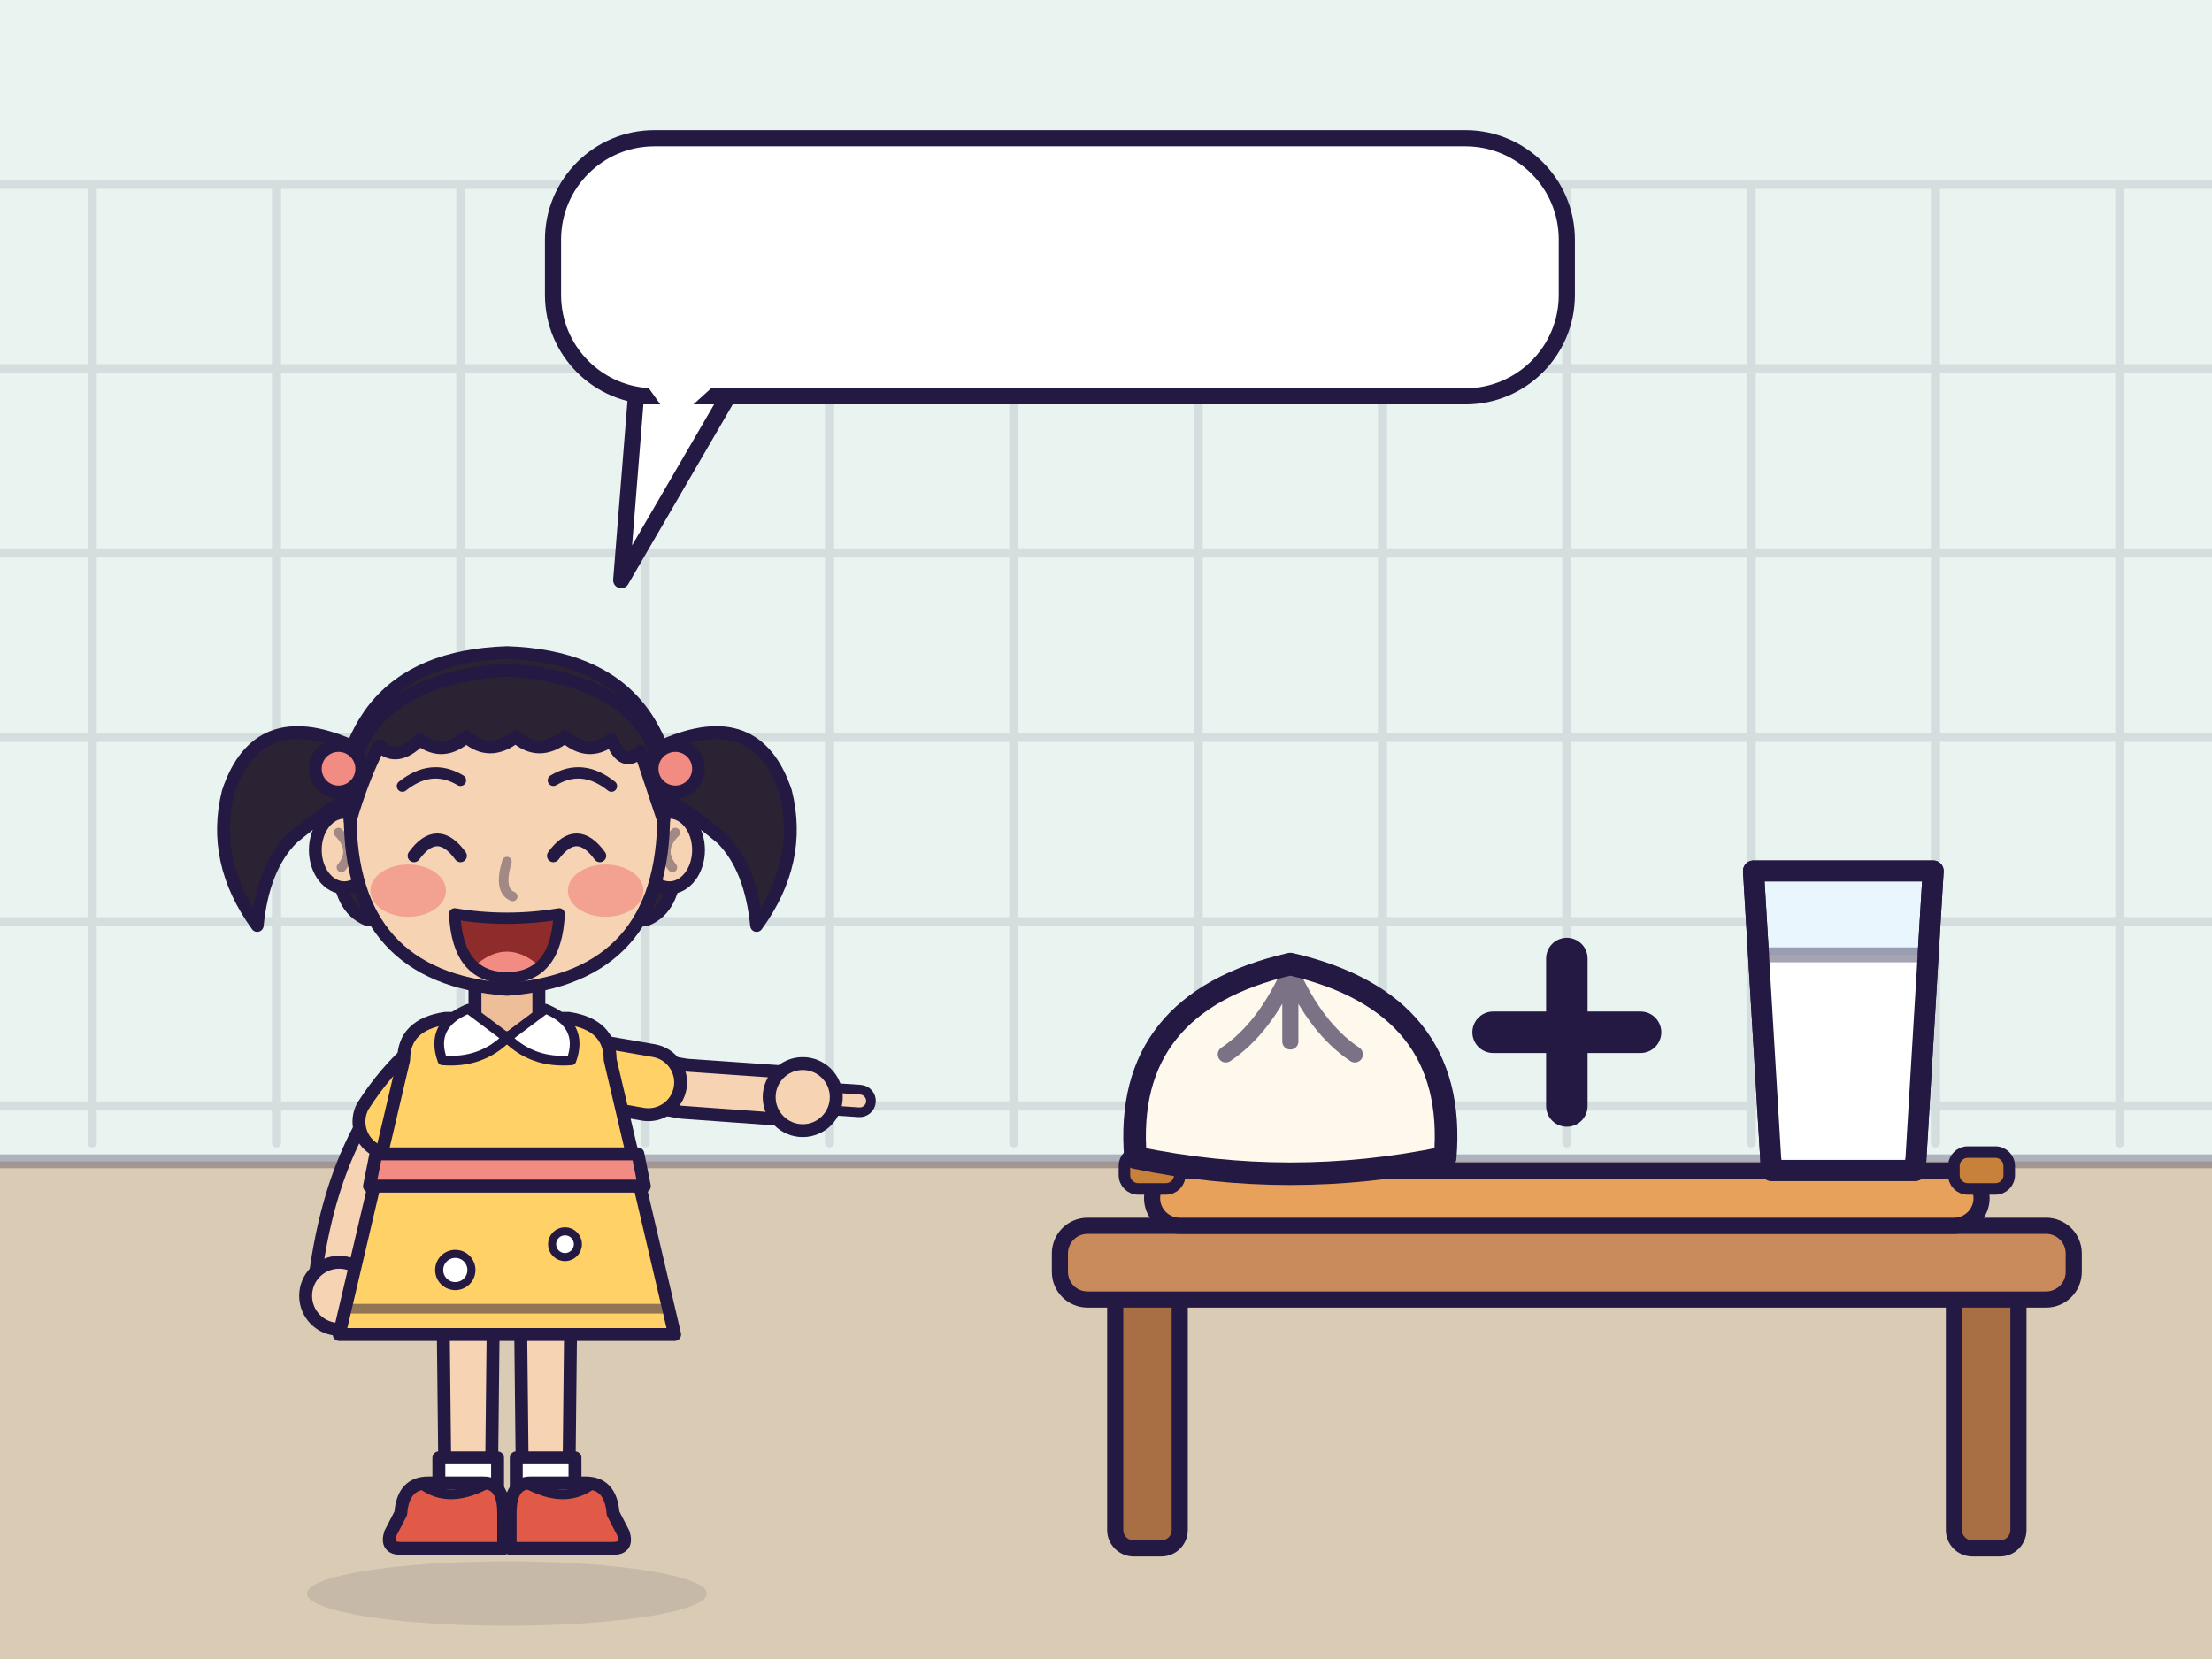
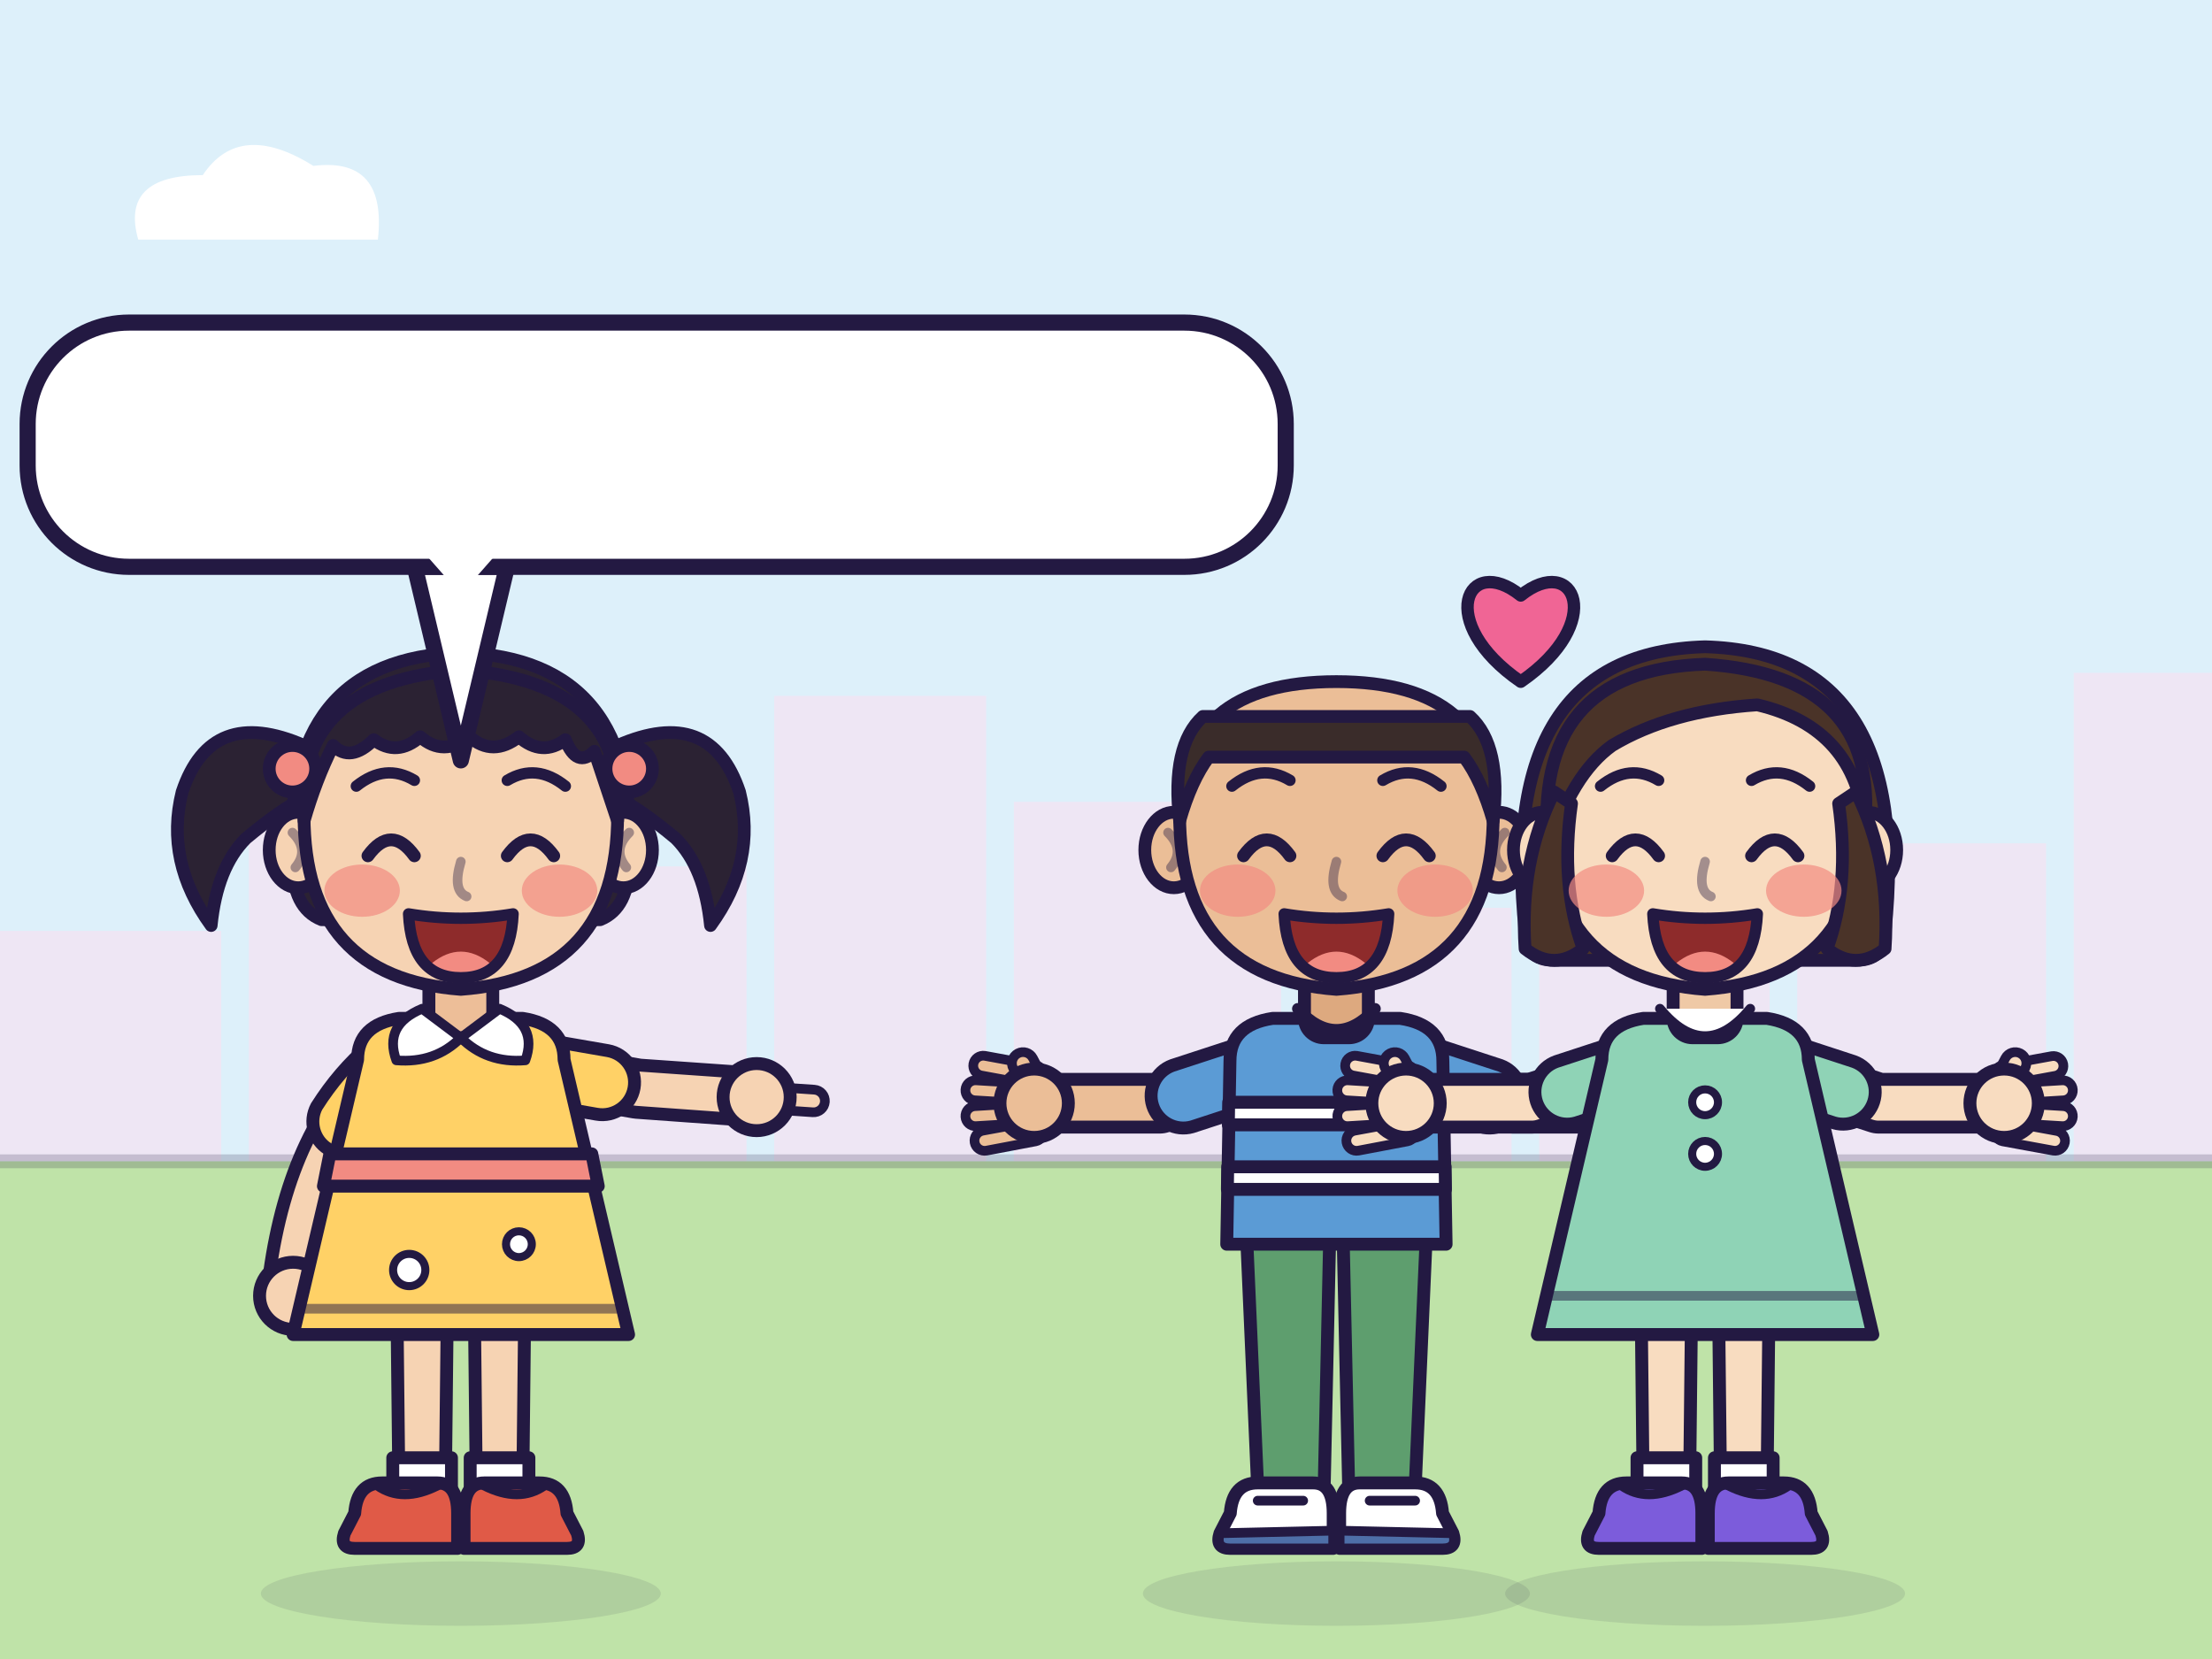
- <svg xmlns="http://www.w3.org/2000/svg" viewBox="0 0 480 360" role="img" aria-label="A tray holds a steamed bun and a glass of milk with a plus sign between them; Little Sister says &quot;包子和牛奶！&quot;">
+ <svg xmlns="http://www.w3.org/2000/svg" viewBox="0 0 480 360" role="img" aria-label="Little Sister points at a boy and a girl holding hands and laughing: &quot;他和她是好朋友。&quot;">
  <g stroke="#231942" stroke-width="3.5" stroke-linejoin="round" stroke-linecap="round">
-     <rect x="0" y="0" width="480" height="360" fill="#E9F4F1" stroke="none" />
-     <path d="M20 40L20 248M60 40L60 248M100 40L100 248M140 40L140 248M180 40L180 248M220 40L220 248M260 40L260 248M300 40L300 248M340 40L340 248M380 40L380 248M420 40L420 248M460 40L460 248M0 40L480 40M0 80L480 80M0 120L480 120M0 160L480 160M0 200L480 200M0 240L480 240" fill="none" stroke-width="2" opacity="0.1" />
-     <rect x="0" y="252" width="480" height="108" fill="#D9CBB4" stroke="none" />
-     <path d="M0 252L480 252" fill="none" stroke-width="3" opacity="0.3" />
-     <g transform="translate(340 336)">
-       <g class="prop p-table">
-         <rect x="-98" y="-58" width="14" height="58" rx="4" fill="#A86F45" />
-         <rect x="84" y="-58" width="14" height="58" rx="4" fill="#A86F45" />
-         <rect x="-110" y="-70" width="220" height="16" rx="6" fill="#C98B5B" />
-       </g>
-     </g>
-     <g transform="translate(340 266)">
-       <g class="prop p-tray">
-         <rect x="-90" y="-12" width="180" height="12" rx="6" fill="#E8A15A" />
-         <rect x="-96" y="-16" width="12" height="8" rx="3" fill="#C8813A" stroke-width="2.5" />
-         <rect x="84" y="-16" width="12" height="8" rx="3" fill="#C8813A" stroke-width="2.5" />
-       </g>
-     </g>
-     <g transform="translate(280 254) scale(1.4 1.4)">
-       <g class="prop p-baozi target">
-         <path d="M-24-2Q-26-26 0-32Q26-26 24-2Q0 3-24-2Z" fill="#FFF8EC" />
-         <path d="M0-31Q-4-22-10-18M0-31Q4-22 10-18M0-31L0-20" fill="none" stroke-width="2.5" opacity="0.6" />
-       </g>
-     </g>
-     <g transform="translate(340 244)">
-       <g class="prop p-plus">
-         <path d="M-16-20L16-20M0-36L0-4" fill="none" stroke-width="9" />
-       </g>
-     </g>
-     <g transform="translate(400 254) scale(1.3 1.3)">
-       <g class="prop p-glass target">
-         <path d="M-15-50L15-50L12 0L-12 0Z" fill="#EAF6FD" />
-         <path d="M-13.6-36L13.6-36L11.8-2L-11.8-2Z" fill="#FFFFFF" stroke="none" />
-         <path d="M-13.6-36L13.6-36" fill="none" stroke-width="2.5" opacity="0.4" />
-         <path d="M-15-50L15-50L12 0L-12 0Z" fill="none" />
-       </g>
-     </g>
-     <g transform="translate(110 336) scale(0.7 0.7)">
+     <rect x="0" y="0" width="480" height="360" fill="#DDF0FA" stroke="none" />
+     <rect x="0" y="202" width="48" height="50" fill="#EEE6F4" stroke="none" />
+     <rect x="54" y="165" width="40" height="87" fill="#EEE6F4" stroke="none" />
+     <rect x="100" y="188" width="62" height="64" fill="#EEE6F4" stroke="none" />
+     <rect x="168" y="151" width="46" height="101" fill="#EEE6F4" stroke="none" />
+     <rect x="220" y="174" width="58" height="78" fill="#EEE6F4" stroke="none" />
+     <rect x="284" y="197" width="44" height="55" fill="#EEE6F4" stroke="none" />
+     <rect x="334" y="160" width="50" height="92" fill="#EEE6F4" stroke="none" />
+     <rect x="390" y="183" width="54" height="69" fill="#EEE6F4" stroke="none" />
+     <rect x="450" y="146" width="30" height="106" fill="#EEE6F4" stroke="none" />
+     <rect x="0" y="252" width="480" height="108" fill="#BFE3A8" stroke="none" />
+     <path d="M0 252L480 252" fill="none" stroke-width="3" opacity="0.2" />
+     <path d="M30 52Q26 38 44 38Q52 26 68 36Q84 34 82 52Z" fill="#FFFFFF" stroke="none" />
+     <g transform="translate(330 150) scale(0.9 0.9)">
+       <g class="prop p-heart">
+         <path d="M0-2.3C-20.8-16.6-13-33.5 0-23.1C13-33.5 20.8-16.6 0-2.3Z" fill="#F06595" stroke-width="3" />
+       </g>
+     </g>
+     <g transform="translate(100 336) scale(0.7 0.7)">
      <g class="char c-1 ch-meimei">
        <g transform="translate(-150 -432)">
          <ellipse class="shadow" cx="150" cy="446" rx="62" ry="10" fill="#231942" stroke="none" opacity="0.1" />
          <g class="figure" stroke="#231942" stroke-width="4" stroke-linejoin="round" stroke-linecap="round">
            <g class="legs">
              <path d="M129.9 329.7L146.1 329.7L145.1 422.6L130.9 422.6Z" fill="#F6D3B3" />
              <path d="M128.9 403.9L147.1 403.9L147.1 422.6L128.9 422.6Z" fill="#FFFFFF" />
              <path d="M153.9 329.7L170.1 329.7L169.1 422.6L154.9 422.6Z" fill="#F6D3B3" />
              <path d="M152.9 403.9L171.1 403.9L171.1 422.6L152.9 422.6Z" fill="#FFFFFF" />
              <path d="M149 421.1Q149 411.7 142.8 411.7L125.6 411.7Q117.8 411.7 117.1 421.1L113.9 427.3Q112.4 432 117.1 432L149 432Z" fill="#E05A47" />
              <path d="M124.1 412.5Q131.9 418 142.8 412.5" fill="none" stroke-width="3" />
              <path d="M151 421.1Q151 411.7 157.2 411.7L174.4 411.7Q182.2 411.7 182.9 421.1L186.1 427.3Q187.6 432 182.9 432L151 432Z" fill="#E05A47" />
              <path d="M175.9 412.5Q168.1 418 157.2 412.5" fill="none" stroke-width="3" />
            </g>
            <g transform="translate(150 333.7)">
              <g class="upper">
                <g transform="translate(-150 -333.7)">
                  <g transform="translate(172 283.7)">
                    <g class="arm-left act">
                      <g transform="translate(-172 -283.7)">
                        <path d="M170.7 291L203.5 296.7A7.4 7.4 0 0 0 204.3 296.8L236.2 299.1A7.4 7.4 0 0 0 237.2 284.4L205.7 282.2L173.3 276.5A7.4 7.4 0 0 0 170.7 291Z" fill="#F6D3B3" />
                        <path d="M170.3 293.6L192.1 297.4A10 10 0 0 0 195.6 277.7L173.7 273.9A10 10 0 0 0 170.3 293.6Z" fill="#FFD166" />
                        <path d="M241.4 295.6L259.1 296.8A3.5 3.5 0 0 0 259.6 289.8L241.9 288.6A3.5 3.5 0 0 0 241.4 295.6Z" fill="#F6D3B3" stroke-width="3" />
                        <circle class="hand" cx="241.7" cy="292.1" r="10.4" fill="#F6D3B3" />
                      </g>
                    </g>
                  </g>
                  <g transform="translate(128 283.7)">
                    <g class="arm-right">
                      <g transform="translate(-128 -283.7)">
                        <path d="M123.2 278.1Q97.1 300.4 90.7 346.7A7.4 7.4 0 0 0 105.3 348.7Q110.9 308 132.8 289.3A7.4 7.4 0 0 0 123.2 278.1Z" fill="#F6D3B3" />
                        <path d="M121.5 276.1Q112.2 284.1 105.3 295A10 10 0 0 0 122.2 305.6Q127.5 297.3 134.5 291.3A10 10 0 0 0 121.5 276.1Z" fill="#FFD166" />
                        <circle class="hand" cx="98" cy="353.7" r="10.4" fill="#F6D3B3" />
                      </g>
                    </g>
                  </g>
                  <g class="body">
                    <path d="M118 280.5Q118 269.7 130.8 267.7L169.2 267.7Q182 269.7 182 280.5L202 365.7L98 365.7Z" fill="#FFD166" />
                    <path d="M109.4 309.7L190.6 309.7L192.6 319.7L107.4 319.7Z" fill="#F28B82" />
                    <g class="neck">
                      <rect x="140.1" y="250.7" width="19.8" height="23" rx="6" fill="#EDBE98" />
                    </g>
                    <path d="M138 264.7Q126 269.7 130 280.7Q142 281.7 150 273.7Z" fill="#FFFFFF" stroke-width="3" />
                    <path d="M162 264.7Q174 269.7 170 280.7Q158 281.7 150 273.7Z" fill="#FFFFFF" stroke-width="3" />
                    <circle cx="134" cy="345.7" r="5" fill="#FFFFFF" stroke-width="2.5" />
                    <circle cx="168" cy="337.7" r="4" fill="#FFFFFF" stroke-width="2.5" />
                    <path d="M101.6 357.7L198.4 357.7" fill="none" stroke-width="3" opacity="0.5" />
                  </g>
                  <g transform="translate(150 258.7)">
                    <g class="head">
                      <g transform="translate(-150 -258.7)">
                        <g transform="translate(150 210.1) scale(0.9)" stroke-width="4.4">
                          <g class="hair-back">
                            <path d="M-54-30Q-86-44-96-14Q-102 10-86 32Q-84 12-74 2Q-62-8-54-12Z" fill="#2B2233" />
                            <path d="M54-30Q86-44 96-14Q102 10 86 32Q84 12 74 2Q62-8 54-12Z" fill="#2B2233" />
                            <path d="M-58 10Q-62-60 0-62Q62-60 58 10Q58 26 48 30L-48 30Q-58 26-58 10Z" fill="#2B2233" />
                          </g>
                          <g class="ears">
                            <ellipse cx="-56" cy="6" rx="10" ry="13" fill="#F6D3B3" />
                            <ellipse cx="56" cy="6" rx="10" ry="13" fill="#F6D3B3" />
                            <path d="M-58 0Q-52 6-57 12" fill="none" stroke-width="3.3" opacity="0.4" />
                            <path d="M58 0Q52 6 57 12" fill="none" stroke-width="3.3" opacity="0.4" />
                          </g>
                          <path class="face" d="M-54-6Q-54-52 0-52Q54-52 54-6Q54 50 0 54Q-54 50-54-6Z" fill="#F6D3B3" />
                          <g class="hair">
                            <path d="M-54-4Q-58-52 0-56Q58-52 54-4Q50-16 46-28Q40-22 36-32Q28-26 20-33Q11-26 3-33Q-6-26-14-33Q-22-26-30-32Q-38-24-44-30Q-50-18-54-4Z" fill="#2B2233" />
                            <circle cx="-58" cy="-22" r="8" fill="#F28B82" />
                            <circle cx="58" cy="-22" r="8" fill="#F28B82" />
                          </g>
                          <g class="cheeks">
                            <ellipse cx="-34" cy="20" rx="13" ry="9" fill="#F28B82" stroke="none" opacity="0.7" />
                            <ellipse cx="34" cy="20" rx="13" ry="9" fill="#F28B82" stroke="none" opacity="0.7" />
                          </g>
                          <g class="brows">
                            <path d="M-36-16Q-26-24-16-18M16-18Q26-24 36-16" fill="none" stroke-width="3.9" />
                          </g>
                          <g transform="translate(0 4)">
                            <g class="eyes">
                              <g transform="translate(0 -4)">
                                <path d="M-32 8Q-24-3-16 8M16 8Q24-3 32 8" fill="none" stroke-width="4.4" />
                              </g>
                            </g>
                          </g>
                          <g class="nose">
                            <path d="M0 10Q-3 20 2 22" fill="none" stroke-width="3.3" opacity="0.4" />
                          </g>
                          <g class="mouth">
                            <path d="M-18 28Q0 31 18 28Q17 50 0 50Q-17 50-18 28Z" fill="#8E2B2B" stroke="none" />
                            <path d="M-10 45Q0 37 10 45Q6 50 0 50Q-6 50-10 45Z" fill="#F28B82" stroke="none" />
                            <path d="M-18 28Q0 31 18 28Q17 50 0 50Q-17 50-18 28Z" fill="none" stroke-width="3.9" />
                          </g>
                        </g>
                      </g>
                    </g>
                  </g>
                </g>
              </g>
            </g>
          </g>
        </g>
      </g>
    </g>
-     <g transform="translate(134.8 125.9)">
-       <g class="bubble b-1 has-text">
-         <g transform="translate(-134.8 -125.9)">
-           <path d="M138 86L134.8 125.9L158 86Z" fill="#FFFFFF" />
-           <rect x="120" y="30" width="220" height="56" rx="22" fill="#FFFFFF" />
-           <path d="M139.2 82L146.1 91.7L156.8 82Z" fill="#FFFFFF" stroke="none" />
+     <g transform="translate(290 336) scale(0.7 0.7)">
+       <g class="char c-2 ch-boy">
+         <g transform="translate(-150 -432)">
+           <ellipse class="shadow" cx="150" cy="446" rx="60" ry="10" fill="#231942" stroke="none" opacity="0.1" />
+           <g class="figure" stroke="#231942" stroke-width="4" stroke-linejoin="round" stroke-linecap="round">
+             <g class="legs">
+               <path d="M122 331.7L148 331.7L146 422.6L126 422.6Z" fill="#5E9E6E" />
+               <path d="M178 331.7L152 331.7L154 422.6L174 422.6Z" fill="#5E9E6E" />
+               <path d="M149 421.1Q149 411.7 142.8 411.7L125.6 411.7Q117.8 411.7 117.1 421.1L113.9 427.3Q112.4 432 117.1 432L149 432Z" fill="#FFFFFF" />
+               <path d="M113.9 427.3Q112.4 432 117.1 432L149 432L149 426.5Z" fill="#4E6FA8" stroke-width="3" />
+               <path d="M125.6 417.2L139.7 417.2" fill="none" stroke-width="3" />
+               <path d="M151 421.1Q151 411.7 157.2 411.7L174.4 411.7Q182.2 411.7 182.9 421.1L186.1 427.3Q187.6 432 182.9 432L151 432Z" fill="#FFFFFF" />
+               <path d="M186.1 427.3Q187.6 432 182.9 432L151 432L151 426.5Z" fill="#4E6FA8" stroke-width="3" />
+               <path d="M174.4 417.2L160.3 417.2" fill="none" stroke-width="3" />
+             </g>
+             <g transform="translate(150 331.7)">
+               <g class="upper">
+                 <g transform="translate(-150 -331.7)">
+                   <g transform="translate(173 283.7)">
+                     <g class="arm-left">
+                       <g transform="translate(-173 -283.7)">
+                         <path d="M170.7 290.7L202.4 301A7.4 7.4 0 0 0 204.7 301.4L236.7 301.4A7.4 7.4 0 0 0 236.7 286.6L205.8 286.6L175.3 276.7A7.4 7.4 0 0 0 170.7 290.7Z" fill="#EBBE97" />
+                         <path d="M169.9 293.2L194.7 301.3A10 10 0 0 0 200.9 282.3L176.1 274.2A10 10 0 0 0 169.9 293.2Z" fill="#5B9BD5" />
+                         <path d="M244.3 288.3L259.6 285.5A3.1 3.1 0 0 0 258.5 279.4L243.2 282.2A3.1 3.1 0 0 0 244.3 288.3Z" fill="#EBBE97" stroke-width="3" />
+                         <path d="M243.9 294.2L262.1 293.1A3.1 3.1 0 0 0 261.7 286.9L243.5 288A3.1 3.1 0 0 0 243.9 294.2Z" fill="#EBBE97" stroke-width="3" />
+                         <path d="M243.5 300L261.7 301.1A3.1 3.1 0 0 0 262.1 294.9L243.9 293.8A3.1 3.1 0 0 0 243.5 300Z" fill="#EBBE97" stroke-width="3" />
+                         <path d="M243.2 305.8L259 308.7A3.1 3.1 0 0 0 260.1 302.6L244.3 299.7A3.1 3.1 0 0 0 243.2 305.8Z" fill="#EBBE97" stroke-width="3" />
+                         <path d="M243.6 295.6L250.2 283.2A3.4 3.4 0 0 0 244.1 280L237.6 292.4A3.4 3.4 0 0 0 243.6 295.6Z" fill="#EBBE97" stroke-width="3" />
+                         <circle class="hand" cx="243.7" cy="294" r="10.6" fill="#EBBE97" />
+                       </g>
+                     </g>
+                   </g>
+                   <g transform="translate(127 283.7)">
+                     <g class="arm-right">
+                       <g transform="translate(-127 -283.7)">
+                         <path d="M124.7 276.7L94.2 286.6L63.3 286.6A7.4 7.4 0 0 0 63.3 301.4L95.3 301.4A7.4 7.4 0 0 0 97.6 301L129.3 290.7A7.4 7.4 0 0 0 124.7 276.7Z" fill="#EBBE97" />
+                         <path d="M123.9 274.2L99.1 282.3A10 10 0 0 0 105.3 301.3L130.1 293.2A10 10 0 0 0 123.9 274.2Z" fill="#5B9BD5" />
+                         <path d="M55.7 299.7L40.4 302.5A3.1 3.1 0 0 0 41.5 308.7L56.8 305.8A3.1 3.1 0 0 0 55.7 299.7Z" fill="#EBBE97" stroke-width="3" />
+                         <path d="M56.1 293.8L37.9 294.9A3.1 3.1 0 0 0 38.3 301.1L56.5 300A3.1 3.1 0 0 0 56.1 293.8Z" fill="#EBBE97" stroke-width="3" />
+                         <path d="M56.5 288L38.3 286.9A3.1 3.1 0 0 0 37.9 293.1L56.1 294.2A3.1 3.1 0 0 0 56.5 288Z" fill="#EBBE97" stroke-width="3" />
+                         <path d="M56.8 282.2L41 279.3A3.1 3.1 0 0 0 39.9 285.4L55.7 288.3A3.1 3.1 0 0 0 56.8 282.2Z" fill="#EBBE97" stroke-width="3" />
+                         <path d="M62.4 292.4L55.9 280A3.4 3.4 0 0 0 49.8 283.2L56.4 295.6A3.4 3.4 0 0 0 62.4 292.4Z" fill="#EBBE97" stroke-width="3" />
+                         <circle class="hand" cx="56.3" cy="294" r="10.6" fill="#EBBE97" />
+                       </g>
+                     </g>
+                   </g>
+                   <g class="body">
+                     <path d="M117 280.9Q117 269.7 130.2 267.7L169.8 267.7Q183 269.7 183 280.9L184 337.7L116 337.7Z" fill="#5B9BD5" />
+                     <path d="M116.6 293.7L183.4 293.7L183.5 300.7L116.5 300.7Z" fill="#FFFFFF" />
+                     <path d="M116.3 313.7L183.7 313.7L183.8 320.7L116.2 320.7Z" fill="#FFFFFF" />
+                     <g class="neck">
+                       <rect x="140.1" y="250.7" width="19.8" height="23" rx="6" fill="#DDA97F" />
+                     </g>
+                     <path d="M138 264.7Q150 277.7 162 264.7" fill="none" stroke-width="3.5" />
+                   </g>
+                   <g transform="translate(150 258.7)">
+                     <g class="head">
+                       <g transform="translate(-150 -258.7)">
+                         <g transform="translate(150 210.1) scale(0.9)" stroke-width="4.4">
+                           <g class="ears">
+                             <ellipse cx="-56" cy="6" rx="10" ry="13" fill="#EBBE97" />
+                             <ellipse cx="56" cy="6" rx="10" ry="13" fill="#EBBE97" />
+                             <path d="M-58 0Q-52 6-57 12" fill="none" stroke-width="3.3" opacity="0.4" />
+                             <path d="M58 0Q52 6 57 12" fill="none" stroke-width="3.3" opacity="0.4" />
+                           </g>
+                           <path class="face" d="M-54-6Q-54-52 0-52Q54-52 54-6Q54 50 0 54Q-54 50-54-6Z" fill="#EBBE97" />
+                           <g class="hair">
+                             <path d="M-54-4Q-57-30-46-40L46-40Q57-30 54-4Q50-18 44-26L-44-26Q-50-18-54-4Z" fill="#3A2C2A" />
+                           </g>
+                           <g class="cheeks">
+                             <ellipse cx="-34" cy="20" rx="13" ry="9" fill="#F28B82" stroke="none" opacity="0.7" />
+                             <ellipse cx="34" cy="20" rx="13" ry="9" fill="#F28B82" stroke="none" opacity="0.7" />
+                           </g>
+                           <g class="brows">
+                             <path d="M-36-16Q-26-24-16-18M16-18Q26-24 36-16" fill="none" stroke-width="3.9" />
+                           </g>
+                           <g transform="translate(0 4)">
+                             <g class="eyes">
+                               <g transform="translate(0 -4)">
+                                 <path d="M-32 8Q-24-3-16 8M16 8Q24-3 32 8" fill="none" stroke-width="4.4" />
+                               </g>
+                             </g>
+                           </g>
+                           <g class="nose">
+                             <path d="M0 10Q-3 20 2 22" fill="none" stroke-width="3.3" opacity="0.4" />
+                           </g>
+                           <g class="mouth">
+                             <path d="M-18 28Q0 31 18 28Q17 50 0 50Q-17 50-18 28Z" fill="#8E2B2B" stroke="none" />
+                             <path d="M-10 45Q0 37 10 45Q6 50 0 50Q-6 50-10 45Z" fill="#F28B82" stroke="none" />
+                             <path d="M-18 28Q0 31 18 28Q17 50 0 50Q-17 50-18 28Z" fill="none" stroke-width="3.9" />
+                           </g>
+                         </g>
+                       </g>
+                     </g>
+                   </g>
+                 </g>
+               </g>
+             </g>
+           </g>
+         </g>
+       </g>
+     </g>
+     <g transform="translate(370 336) scale(0.7 0.7)">
+       <g class="char c-3 ch-girl">
+         <g transform="translate(-150 -432)">
+           <ellipse class="shadow" cx="150" cy="446" rx="62" ry="10" fill="#231942" stroke="none" opacity="0.1" />
+           <g class="figure" stroke="#231942" stroke-width="4" stroke-linejoin="round" stroke-linecap="round">
+             <g class="legs">
+               <path d="M129.9 329.7L146.1 329.7L145.1 422.6L130.9 422.6Z" fill="#F8DCC0" />
+               <path d="M128.9 403.9L147.1 403.9L147.1 422.6L128.9 422.6Z" fill="#FFFFFF" />
+               <path d="M153.9 329.7L170.1 329.7L169.1 422.6L154.9 422.6Z" fill="#F8DCC0" />
+               <path d="M152.9 403.9L171.1 403.9L171.1 422.6L152.9 422.6Z" fill="#FFFFFF" />
+               <path d="M149 421.1Q149 411.7 142.8 411.7L125.6 411.7Q117.8 411.7 117.1 421.1L113.9 427.3Q112.4 432 117.1 432L149 432Z" fill="#7C5CDB" />
+               <path d="M124.1 412.5Q131.9 418 142.8 412.5" fill="none" stroke-width="3" />
+               <path d="M151 421.1Q151 411.7 157.2 411.7L174.4 411.7Q182.2 411.7 182.9 421.1L186.1 427.3Q187.6 432 182.9 432L151 432Z" fill="#7C5CDB" />
+               <path d="M175.9 412.5Q168.1 418 157.2 412.5" fill="none" stroke-width="3" />
+             </g>
+             <g transform="translate(150 333.7)">
+               <g class="upper">
+                 <g transform="translate(-150 -333.7)">
+                   <g transform="translate(172 283.7)">
+                     <g class="arm-left">
+                       <g transform="translate(-172 -283.7)">
+                         <path d="M169.7 290.7L201.4 301A7.4 7.4 0 0 0 203.7 301.4L235.7 301.4A7.4 7.4 0 0 0 235.7 286.6L204.8 286.6L174.3 276.7A7.4 7.4 0 0 0 169.7 290.7Z" fill="#F8DCC0" />
+                         <path d="M168.9 293.2L190 300.1A10 10 0 0 0 196.2 281.1L175.1 274.2A10 10 0 0 0 168.9 293.2Z" fill="#8FD3B6" />
+                         <path d="M243.3 288.3L258.6 285.5A3.1 3.1 0 0 0 257.5 279.4L242.2 282.2A3.1 3.1 0 0 0 243.3 288.3Z" fill="#F8DCC0" stroke-width="3" />
+                         <path d="M242.9 294.2L261.1 293.1A3.1 3.1 0 0 0 260.7 286.9L242.5 288A3.1 3.1 0 0 0 242.9 294.2Z" fill="#F8DCC0" stroke-width="3" />
+                         <path d="M242.5 300L260.7 301.1A3.1 3.1 0 0 0 261.1 294.9L242.9 293.8A3.1 3.1 0 0 0 242.5 300Z" fill="#F8DCC0" stroke-width="3" />
+                         <path d="M242.2 305.8L258 308.7A3.1 3.1 0 0 0 259.1 302.6L243.3 299.7A3.1 3.1 0 0 0 242.2 305.8Z" fill="#F8DCC0" stroke-width="3" />
+                         <path d="M242.6 295.6L249.2 283.2A3.4 3.4 0 0 0 243.1 280L236.6 292.4A3.4 3.4 0 0 0 242.6 295.6Z" fill="#F8DCC0" stroke-width="3" />
+                         <circle class="hand" cx="242.7" cy="294" r="10.6" fill="#F8DCC0" />
+                       </g>
+                     </g>
+                   </g>
+                   <g transform="translate(128 283.7)">
+                     <g class="arm-right">
+                       <g transform="translate(-128 -283.7)">
+                         <path d="M125.7 276.7L95.2 286.6L64.3 286.6A7.4 7.4 0 0 0 64.3 301.4L96.3 301.4A7.4 7.4 0 0 0 98.6 301L130.3 290.7A7.4 7.4 0 0 0 125.7 276.7Z" fill="#F8DCC0" />
+                         <path d="M124.9 274.2L103.8 281.1A10 10 0 0 0 110 300.1L131.1 293.2A10 10 0 0 0 124.9 274.2Z" fill="#8FD3B6" />
+                         <path d="M56.7 299.7L41.4 302.5A3.1 3.1 0 0 0 42.5 308.7L57.8 305.8A3.1 3.1 0 0 0 56.7 299.7Z" fill="#F8DCC0" stroke-width="3" />
+                         <path d="M57.1 293.8L38.9 294.9A3.1 3.1 0 0 0 39.3 301.1L57.5 300A3.1 3.1 0 0 0 57.1 293.8Z" fill="#F8DCC0" stroke-width="3" />
+                         <path d="M57.5 288L39.3 286.9A3.1 3.1 0 0 0 38.9 293.1L57.1 294.2A3.1 3.1 0 0 0 57.5 288Z" fill="#F8DCC0" stroke-width="3" />
+                         <path d="M57.8 282.2L42 279.3A3.1 3.1 0 0 0 40.9 285.4L56.7 288.3A3.1 3.1 0 0 0 57.8 282.2Z" fill="#F8DCC0" stroke-width="3" />
+                         <path d="M63.4 292.4L56.9 280A3.4 3.4 0 0 0 50.8 283.2L57.4 295.6A3.4 3.4 0 0 0 63.4 292.4Z" fill="#F8DCC0" stroke-width="3" />
+                         <circle class="hand" cx="57.3" cy="294" r="10.6" fill="#F8DCC0" />
+                       </g>
+                     </g>
+                   </g>
+                   <g class="body">
+                     <path d="M118 280.5Q118 269.7 130.8 267.7L169.2 267.7Q182 269.7 182 280.5L202 365.7L98 365.7Z" fill="#8FD3B6" />
+                     <g class="neck">
+                       <rect x="140.1" y="250.7" width="19.8" height="23" rx="6" fill="#EFC9A6" />
+                     </g>
+                     <path d="M136 264.7Q150 281.7 164 264.7" fill="#FFFFFF" stroke-width="3" />
+                     <circle cx="150" cy="293.7" r="4" fill="#FFFFFF" stroke-width="2.5" />
+                     <circle cx="150" cy="309.7" r="4" fill="#FFFFFF" stroke-width="2.5" />
+                     <path d="M102.4 353.7L197.6 353.7" fill="none" stroke-width="3" opacity="0.5" />
+                   </g>
+                   <g transform="translate(150 258.7)">
+                     <g class="head">
+                       <g transform="translate(-150 -258.7)">
+                         <g transform="translate(150 210.1) scale(0.9)" stroke-width="4.4">
+                           <g class="hair-back">
+                             <path d="M-62 34Q-72-62 0-64Q72-62 62 34Q62 44 52 44L-52 44Q-62 44-62 34Z" fill="#4A3328" />
+                           </g>
+                           <g class="ears">
+                             <ellipse cx="-56" cy="6" rx="10" ry="13" fill="#F8DCC0" />
+                             <ellipse cx="56" cy="6" rx="10" ry="13" fill="#F8DCC0" />
+                             <path d="M-58 0Q-52 6-57 12" fill="none" stroke-width="3.3" opacity="0.4" />
+                             <path d="M58 0Q52 6 57 12" fill="none" stroke-width="3.3" opacity="0.4" />
+                           </g>
+                           <path class="face" d="M-54-6Q-54-52 0-52Q54-52 54-6Q54 50 0 54Q-54 50-54-6Z" fill="#F8DCC0" />
+                           <g class="hair">
+                             <path d="M-54 6Q-60-56 0-58Q60-54 55-2Q52-36 18-44Q-12-42-32-30Q-46-20-54 6Z" fill="#4A3328" />
+                             <path d="M-52-14Q-64 10-62 40Q-52 48-42 40Q-50 18-46-10Z" fill="#4A3328" />
+                             <path d="M52-14Q64 10 62 40Q52 48 42 40Q50 18 46-10Z" fill="#4A3328" />
+                           </g>
+                           <g class="cheeks">
+                             <ellipse cx="-34" cy="20" rx="13" ry="9" fill="#F28B82" stroke="none" opacity="0.7" />
+                             <ellipse cx="34" cy="20" rx="13" ry="9" fill="#F28B82" stroke="none" opacity="0.7" />
+                           </g>
+                           <g class="brows">
+                             <path d="M-36-16Q-26-24-16-18M16-18Q26-24 36-16" fill="none" stroke-width="3.9" />
+                           </g>
+                           <g transform="translate(0 4)">
+                             <g class="eyes">
+                               <g transform="translate(0 -4)">
+                                 <path d="M-32 8Q-24-3-16 8M16 8Q24-3 32 8" fill="none" stroke-width="4.4" />
+                               </g>
+                             </g>
+                           </g>
+                           <g class="nose">
+                             <path d="M0 10Q-3 20 2 22" fill="none" stroke-width="3.3" opacity="0.4" />
+                           </g>
+                           <g class="mouth">
+                             <path d="M-18 28Q0 31 18 28Q17 50 0 50Q-17 50-18 28Z" fill="#8E2B2B" stroke="none" />
+                             <path d="M-10 45Q0 37 10 45Q6 50 0 50Q-6 50-10 45Z" fill="#F28B82" stroke="none" />
+                             <path d="M-18 28Q0 31 18 28Q17 50 0 50Q-17 50-18 28Z" fill="none" stroke-width="3.9" />
+                           </g>
+                         </g>
+                       </g>
+                     </g>
+                   </g>
+                 </g>
+               </g>
+             </g>
+           </g>
+         </g>
+       </g>
+     </g>
+     <g transform="translate(100 165)">
+       <g class="bubble b-1 has-text line-0">
+         <g transform="translate(-100 -165)">
+           <path d="M90 123L100 165L110 123Z" fill="#FFFFFF" />
+           <rect x="6" y="70" width="273" height="53" rx="22" fill="#FFFFFF" />
+           <path d="M91.2 119L100 129L108.8 119Z" fill="#FFFFFF" stroke="none" />
        </g>
      </g>
    </g>
  </g>
</svg>
